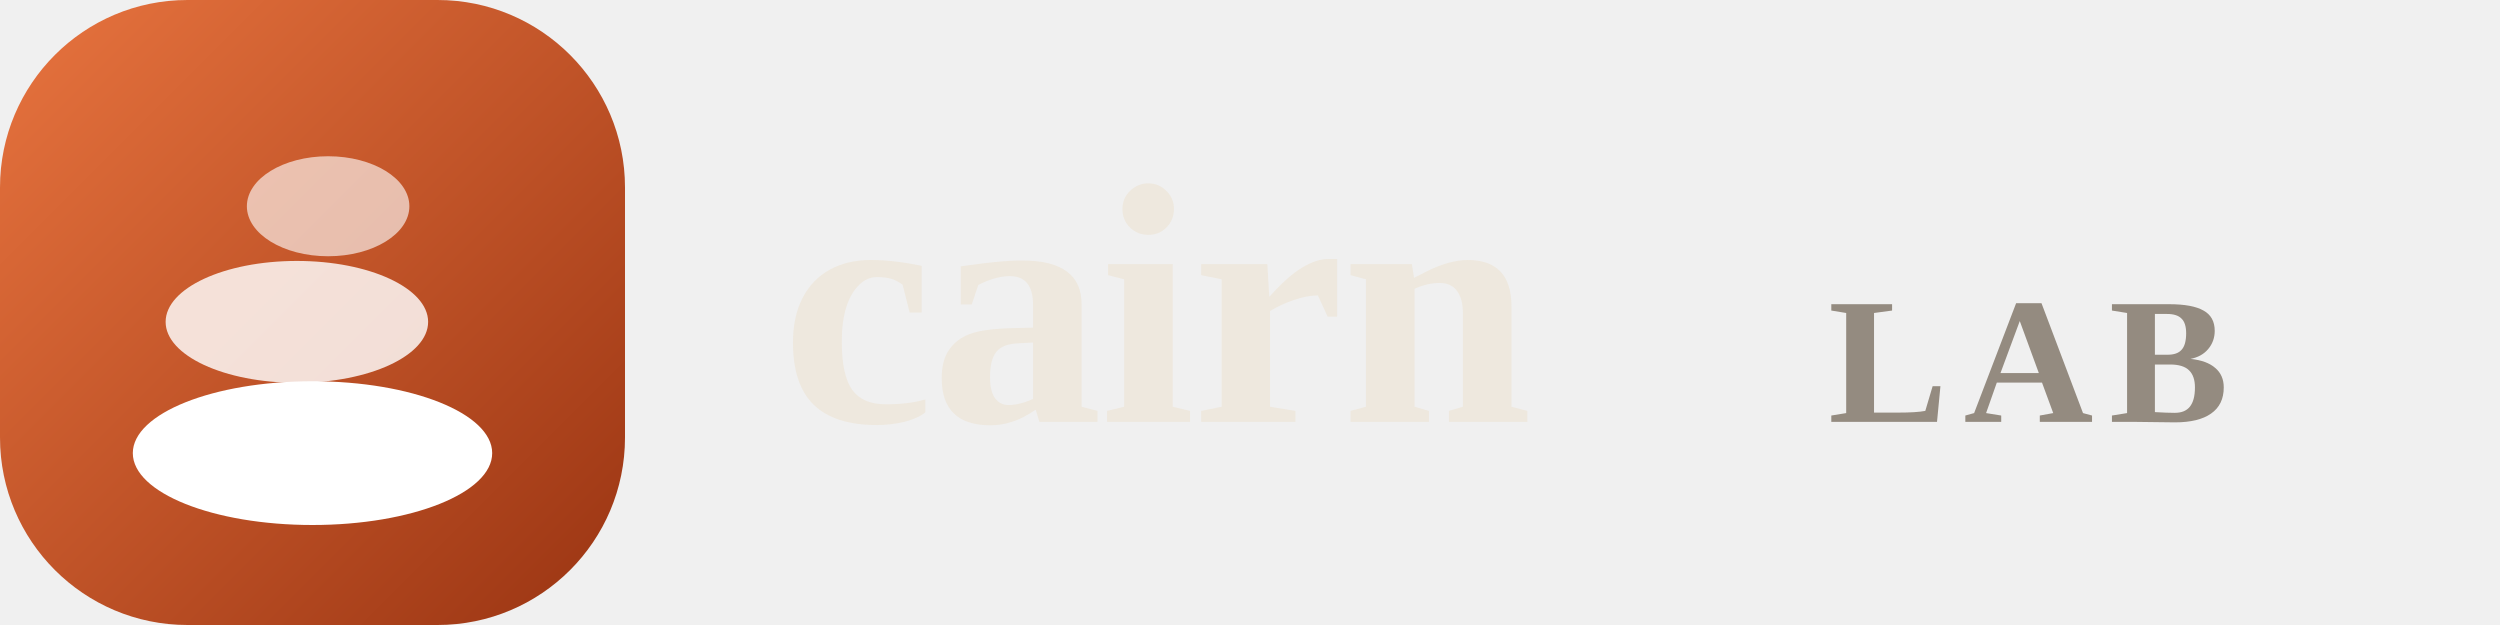
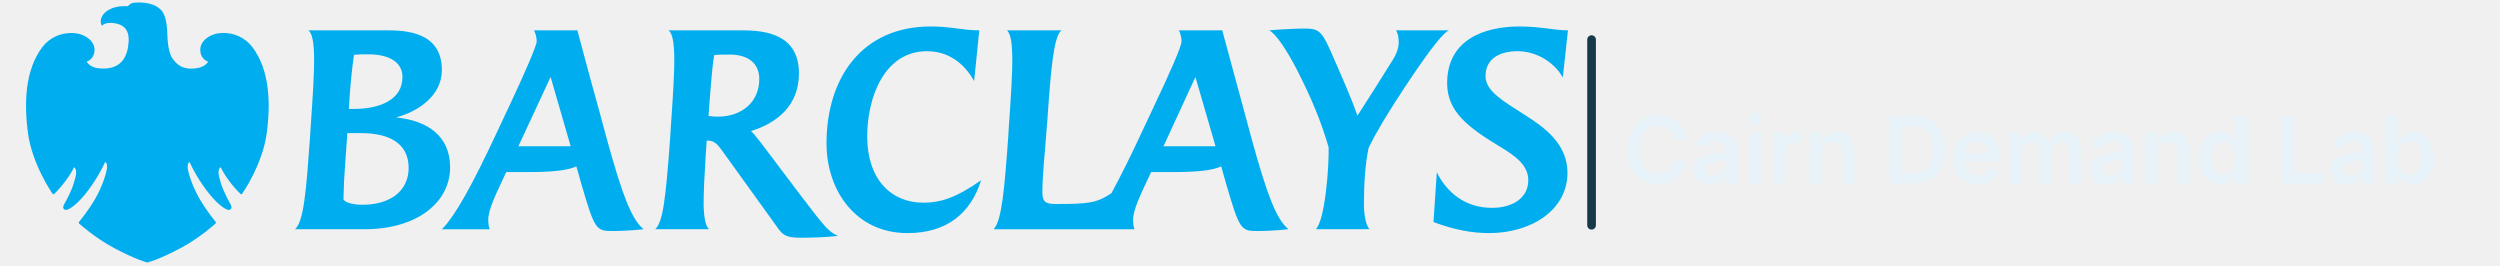
- <svg xmlns="http://www.w3.org/2000/svg" width="160" height="40" viewBox="0 0 160 40">
+ <svg xmlns="http://www.w3.org/2000/svg" xmlns:xlink="http://www.w3.org/1999/xlink" width="396" height="42" viewBox="-8 -8 7928 857">
  <defs>
-     <linearGradient id="g" x1="0" y1="0" x2="1" y2="1">
-       <stop offset="0" stop-color="#E8743F" />
-       <stop offset="1" stop-color="#9A3412" />
-     </linearGradient>
+     <clipPath id="b">
+       <use xlink:href="#a" overflow="visible" width="595.276" height="841.891" />
+     </clipPath>
+     <path id="a" d="M-203.862 562.153v-114.52c.001-6.594 4.899-11.354 11.362-11.354-6.463 0-11.702-5.348-11.702-11.939l-.03-32.203c0-2.888 2.294-5.227 5.118-5.227H79.182c11.734 0 21.246 9.703 21.246 21.671v164.288c0 5.41-4.301 10.952-9.608 10.952h-273.436c-11.739 0-21.246-12.784-21.246-21.668" />
  </defs>
-   <rect x="0" y="0" width="40" height="40" rx="12" fill="url(#g)" />
-   <ellipse cx="20" cy="29" rx="11.5" ry="4.6" fill="#FFFFFF" />
-   <ellipse cx="19" cy="20.6" rx="8.4" ry="3.9" fill="#FFFFFF" fill-opacity="0.82" />
-   <ellipse cx="21" cy="13.2" rx="5.2" ry="3.2" fill="#FFFFFF" fill-opacity="0.62" />
-   <text x="50" y="27" font-family="Fraunces, Georgia, 'Times New Roman', serif" font-size="22" font-weight="700" letter-spacing="-0.2" fill="#EEE8DE">cairn</text>
-   <text x="117" y="27" font-family="Fraunces, Georgia, 'Times New Roman', serif" font-size="11.5" font-weight="600" letter-spacing="1" fill="#948B80">LAB</text>
+   <path d="M19.741 489.332c-.832 0-1.004.145-1.274.446a5.089 5.089 0 00-.333-.009c-.64 0-1.462.094-2.163.563-.677.447-.999 1.238-.638 1.817 0 0 .242-.355 1.038-.355.112 0 .236.012.368.023 1.1.13 1.914.709 1.815 2.238-.088 1.528-.661 3.232-3.005 3.252 0 0-.302 0-.624-.03-1.091-.119-1.434-.804-1.434-.804s.943-.256.951-1.453c-.008-.814-.717-1.559-1.74-1.86a3.883 3.883 0 00-1.086-.146c-1.206 0-2.56.505-3.473 1.697-2.07 2.733-2.238 6.717-1.733 10.422.508 3.713 2.863 7.152 2.932 7.246.05.066.095.102.146.102a.13.13 0 00.081-.035c1.017-.987 1.987-2.336 2.402-3.238.444.354.212 1.107-.032 1.911-.232.822-.796 1.913-1 2.265-.197.344-.461.744-.106.953a.26.26 0 00.137.034c.456 0 1.529-.795 2.726-2.391 1.34-1.796 2.02-3.39 2.02-3.39.098.022.262.188.235.64-.018.459-.49 2.167-1.409 3.757-.929 1.589-1.787 2.583-1.96 2.809-.107.131-.016.213.053.266.068.046 1.711 1.58 4.098 2.876 2.828 1.507 4.082 1.778 4.082 1.778s1.251-.264 4.079-1.77c2.386-1.298 4.036-2.839 4.097-2.891.069-.047.157-.121.053-.265-.163-.216-1.024-1.215-1.951-2.804-.916-1.579-1.406-3.298-1.413-3.751-.019-.457.135-.608.229-.646 0 0 .687 1.604 2.027 3.39 1.203 1.598 2.266 2.391 2.724 2.391a.276.276 0 00.142-.034c.344-.209.088-.615-.114-.955-.188-.35-.76-1.434-1.003-2.263-.233-.813-.475-1.565-.023-1.911.416.902 1.379 2.258 2.399 3.231a.124.124 0 00.088.042c.045 0 .093-.035.135-.096.075-.1 2.434-3.533 2.938-7.252.506-3.713.339-7.688-1.733-10.422-.907-1.195-2.271-1.703-3.485-1.703-.379 0-.741.049-1.072.144-1.031.31-1.737 1.062-1.731 1.868 0 1.197.948 1.453.948 1.453s-.317.668-1.447.804a5.012 5.012 0 01-.612.038c-.85 0-1.566-.27-2.226-1.202-.64-.897-.619-2.744-.656-3.36-.029-.625-.163-2.027-.82-2.599-.655-.587-1.453-.784-2.448-.823-.073.002-.138.002-.199.002" clip-path="url(#b)" transform="translate(-165.212 -13101.943) scale(26.77527)" fill="#00AEEF" />
+   <path d="M4967.034 242.459c-26.668-48.33-84.155-84.985-146.595-84.985-54.916 0-103.219 22.491-103.219 80.808 0 49.106 60.807 82.414 124.104 123.246 69.08 43.296 140.73 96.552 140.73 189.034 0 120.756-117.409 194.843-253.16 194.843-55.8 0-114.062-10.817-179.849-35.798l10.79-160.732c31.676 64.153 90.822 114.92 178.19 114.92 67.474 0 117.41-32.452 117.41-89.109 0-48.302-40.833-78.264-90.742-108.225-104.959-63.27-171.522-114.117-171.522-205.688 0-137.437 114.892-183.223 233.962-183.223 69.08 0 112.43 12.504 156.528 12.504l-16.627 152.405m-582.041 144.024c-15.048 25.008-34.112 59.093-45.84 84.128-9.96 47.446-14.967 110.77-14.967 180.68 0 29.158 5.007 68.276 18.315 81.61h-174.013c30.765-29.131 43.296-208.124 41.662-264.78-23.32-80.755-55.023-158.215-103.299-252.33-30.738-59.093-66.59-114.947-89.08-125.737 39.118-3.294 89.08-5.81 113.258-5.81 43.27 0 54.97 5.81 81.638 64.126 41.556 94.115 72.374 164.829 90.715 217.335 44.152-69.133 74.944-116.58 114.92-181.536 9.987-15.824 18.314-35.799 18.314-54.97 0-15.02-2.517-31.648-9.157-39.145h172.379c-33.309 7.497-183.223 243.173-214.845 296.429m-605.389-145.658l-103.219 223.949h168.176l-64.957-223.949m202.368 497.887c-54.997 0-59.12-1.634-103.273-153.182l-15.797-55.8c-26.615 12.478-74.14 18.315-149.888 18.315h-76.604l-13.334 28.301c-19.144 42.52-44.956 92.402-44.956 127.45 0 8.328.83 17.458 4.177 29.132h-454.67c25.837-29.131 34.165-123.22 46.642-293.966l2.49-40.778c6.667-97.436 11.727-172.38 10.844-224.806-.83-43.295-5.007-70.793-16.654-83.27h175.726c-25.008 19.17-34.192 122.39-45.813 293.135l-3.347 40.779c-4.177 63.297-12.477 128.227-12.477 191.523 0 29.105 11.647 35.772 41.662 35.772 106.54 0 133.234-2.49 181.483-34.968 29.962-54.97 64.154-124.104 97.409-195.7l45.036-95.75c42.438-89.937 84.047-181.562 84.047-199.02 0-12.53-3.32-24.151-8.273-35.825h139.874s56.603 209.864 69.107 254.793l27.444 101.612c47.446 170.72 77.461 253.964 117.437 286.442-33.362 4.177-80.808 5.81-98.292 5.81m-1133.264 6.694c-165.712 0-261.487-136.554-261.487-289.762 0-213.158 115.723-378.093 336.404-378.093 69.107 0 101.613 12.504 157.359 12.504l-16.628 164.052c-31.648-57.46-83.298-96.605-152.378-96.605-137.384 0-193.183 148.254-193.183 275.651 0 138.214 77.46 213.961 180.68 213.961 55.799 0 104.905-14.994 187.373-72.427-33.309 106.62-110.77 170.72-238.14 170.72m-574.543-577.061c-15.825 0-35.023 0-49.963 1.66-5.007 27.471-9.184 74.944-15.021 151.521l-3.347 45.01c8.38 1.686 19.171 2.543 29.185 2.543 79.897 0 134.894-48.356 134.894-121.587 0-50.016-34.969-79.147-95.748-79.147M2506.44 760.4c-47.446 0-59.12-7.524-74.917-29.186l-179.876-249.813c-14.165-19.144-24.982-34.968-47.446-34.968h-4.177l-3.294 48.302c-4.203 65.787-6.693 118.293-6.693 157.412.83 43.296 5.837 69.91 17.51 80.754h-174.039c24.955-22.49 34.085-97.435 48.276-293.965l2.517-40.78c6.667-96.578 11.674-171.548 10.817-223.974-.857-45.813-5.81-74.141-18.34-84.128h237.308c77.435 0 184.027 13.36 184.027 139.07 0 103.22-69.134 159.876-154.868 186.49 8.327 7.524 23.294 26.669 32.478 38.343l130.717 173.209c81.611 107.422 88.251 112.402 117.436 127.397-36.655 4.15-85.76 5.837-117.436 5.837m-810.97-519.575l-104.155 223.949h169.032l-64.876-223.949m202.287 497.887c-54.916 0-59.093-1.634-103.219-153.182l-15.824-55.8c-26.695 12.478-74.14 18.315-149.915 18.315h-76.604l-13.307 28.301c-13.334 30.015-45.813 91.652-44.983 127.45 0 8.328.83 16.655 4.177 29.132h-154.038c44.126-44.126 99.926-146.541 177.36-312.253l44.982-95.748c40.779-86.592 84.101-184.857 84.101-199.021 0-12.53-3.293-24.151-8.327-35.825h139.928s36.575 139.07 69.08 254.793l27.471 101.612c47.473 170.72 77.434 253.964 117.41 286.442-35.799 4.15-80.781 5.784-98.292 5.784m-792.736-571.197c-12.504 0-29.131 0-44.955 1.687-6.667 44.955-10.844 88.25-14.138 135.697 0 0-2.517 40.778-2.517 39.118h16.655c81.61 0 156.581-28.301 156.581-103.192 0-43.349-35.825-73.31-111.626-73.31m-20.777 254.793h-45.786l-6.667 94.919c-3.32 41.662-5.007 76.604-5.837 118.24 0 5.863 18.314 18.34 61.583 18.34 89.938 0 149.085-44.956 149.085-119.096 0-82.441-67.474-112.403-152.378-112.403m9.987 310.593H869.4c28.328-25.008 35.825-122.416 48.303-293.965l2.49-39.95c6.693-97.434 11.674-172.378 10.844-224.804-.83-44.983-5.837-74.141-18.341-84.128h251.473c59.95 0 179.876 3.347 179.876 128.227 0 83.27-77.46 134.893-148.228 153.261 99.926 9.987 174.87 58.263 174.87 161.509-.027 111.572-104.933 199.85-276.455 199.85" fill="#00AEEF" />
+   <line x1="5060" y1="120" x2="5060" y2="720" stroke="#163A48" stroke-width="28" stroke-linecap="round" />
+   <text x="5160" y="585" font-family="Inter, -apple-system, BlinkMacSystemFont, 'Segoe UI', Helvetica, Arial, sans-serif" font-size="300" font-weight="600" letter-spacing="-2" fill="#E7F3F8">Cairn Demand Lab</text>
</svg>
